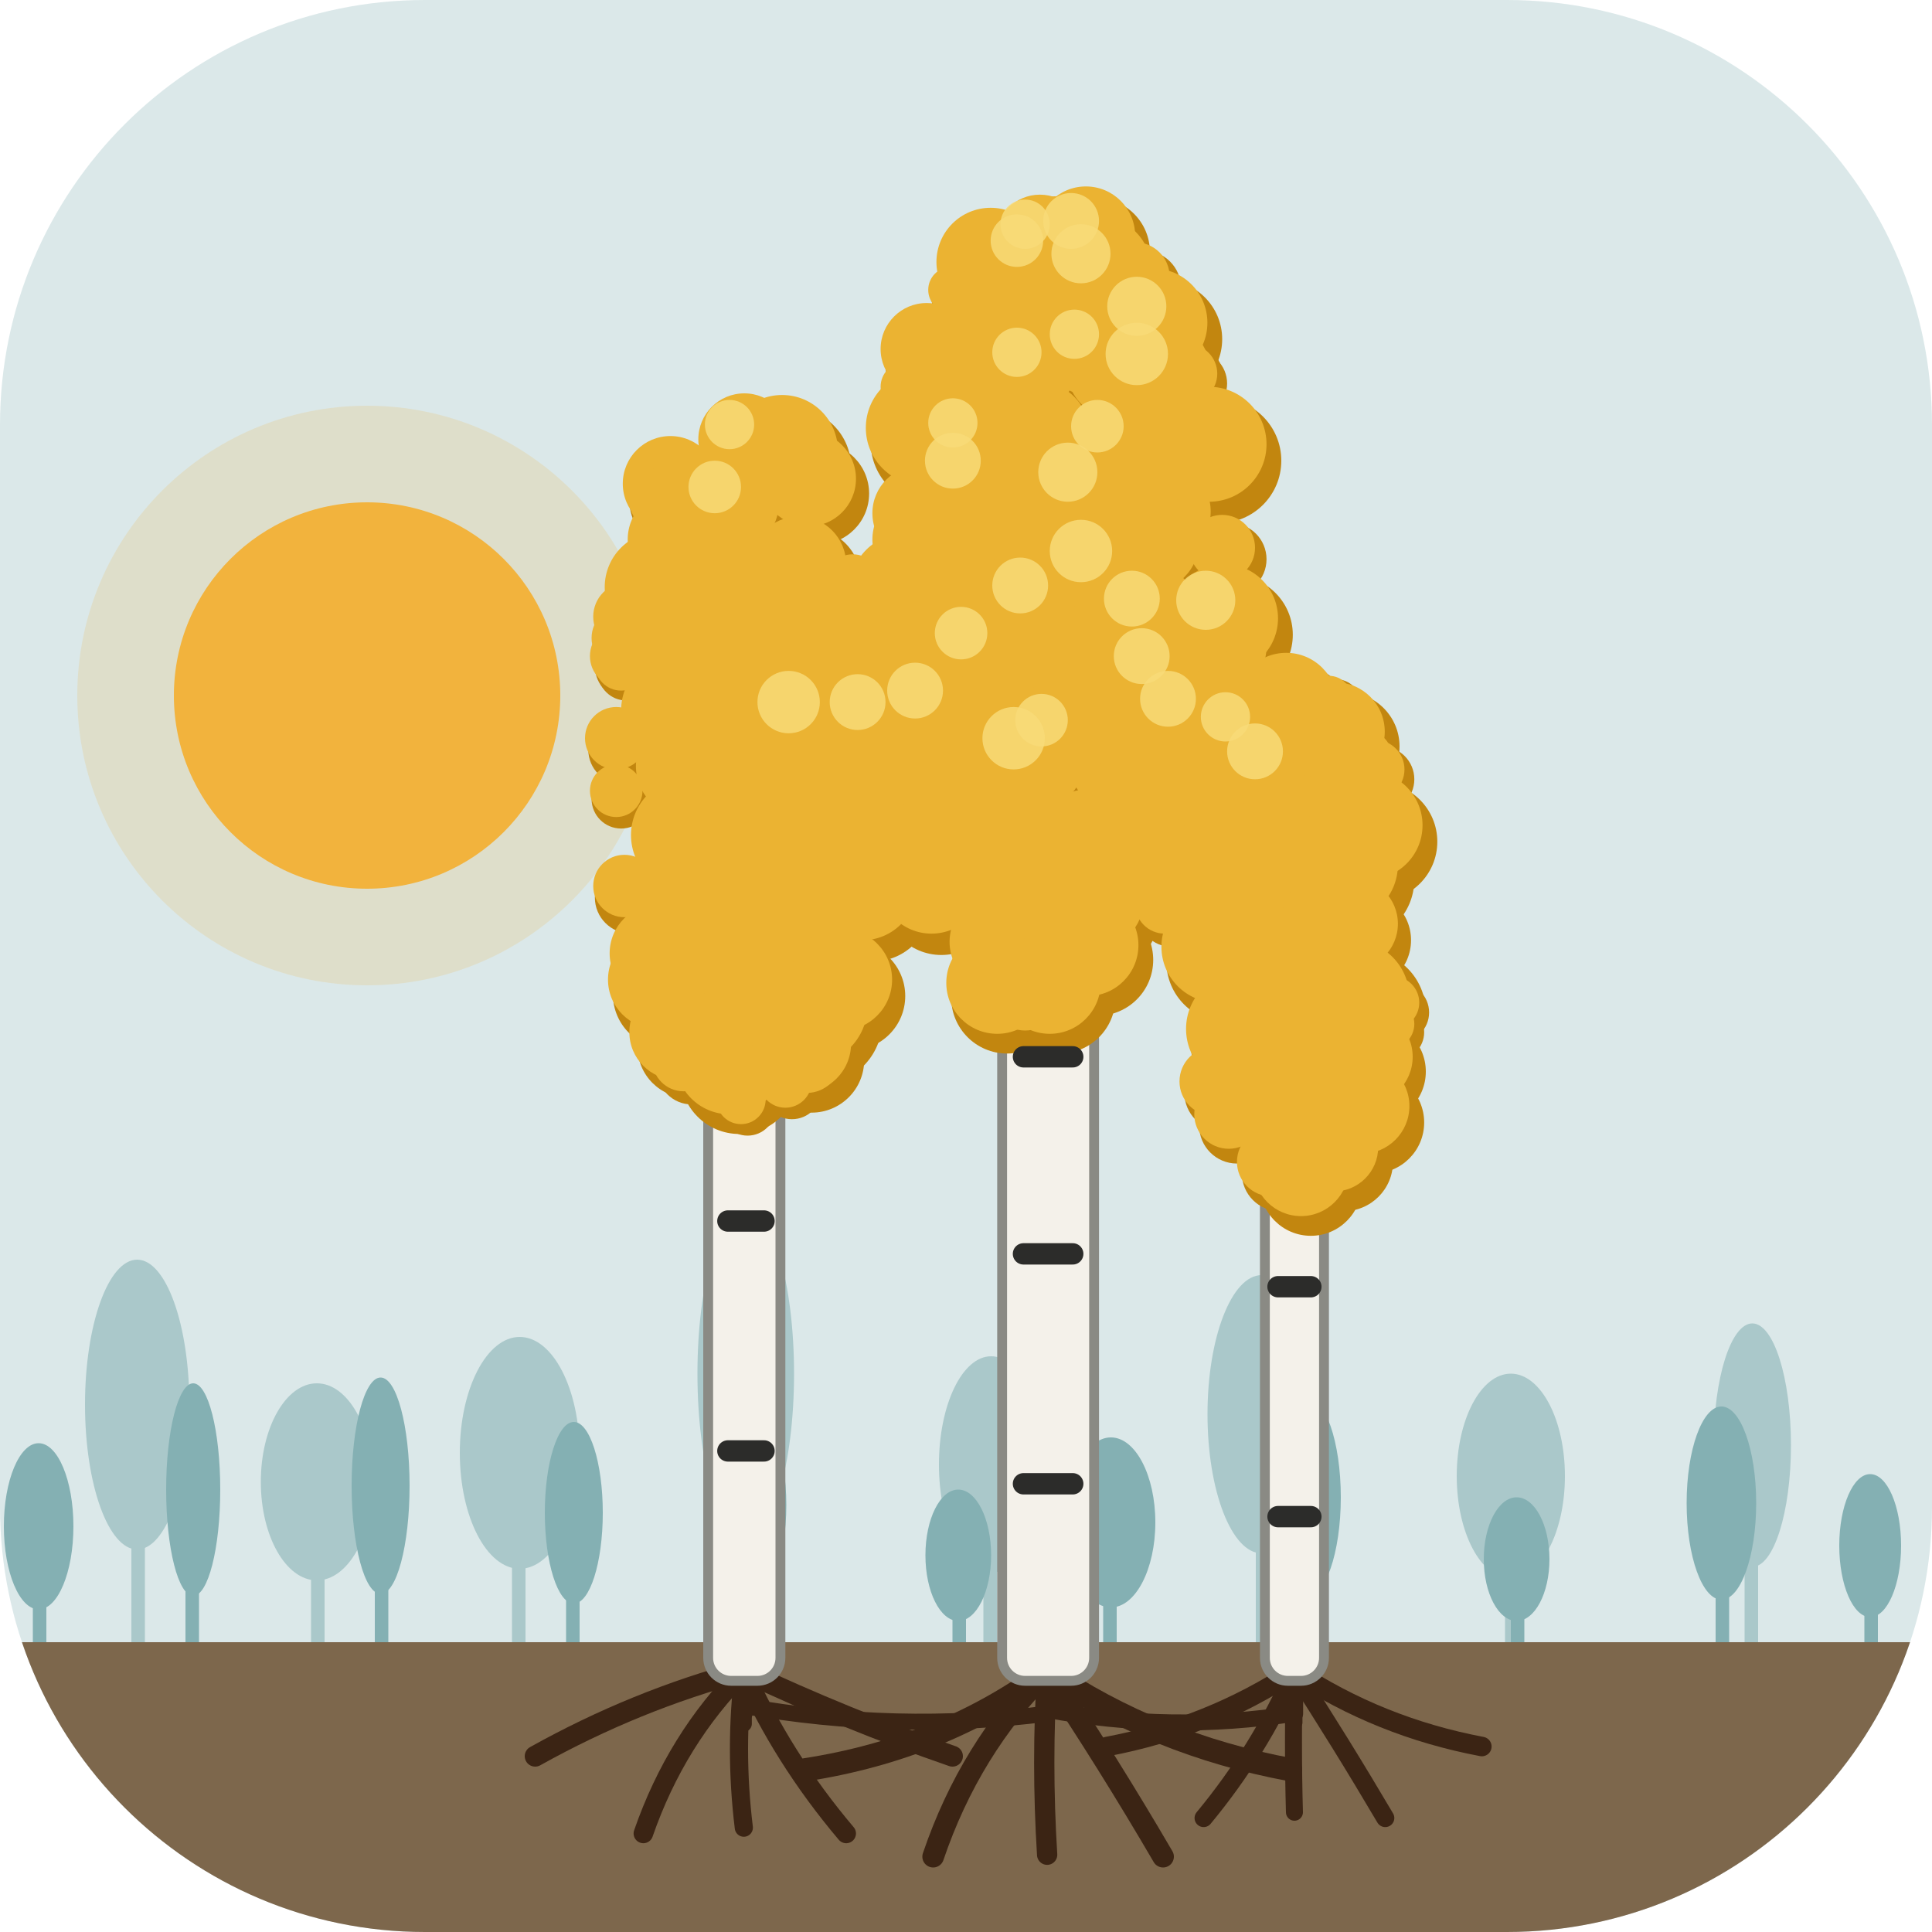
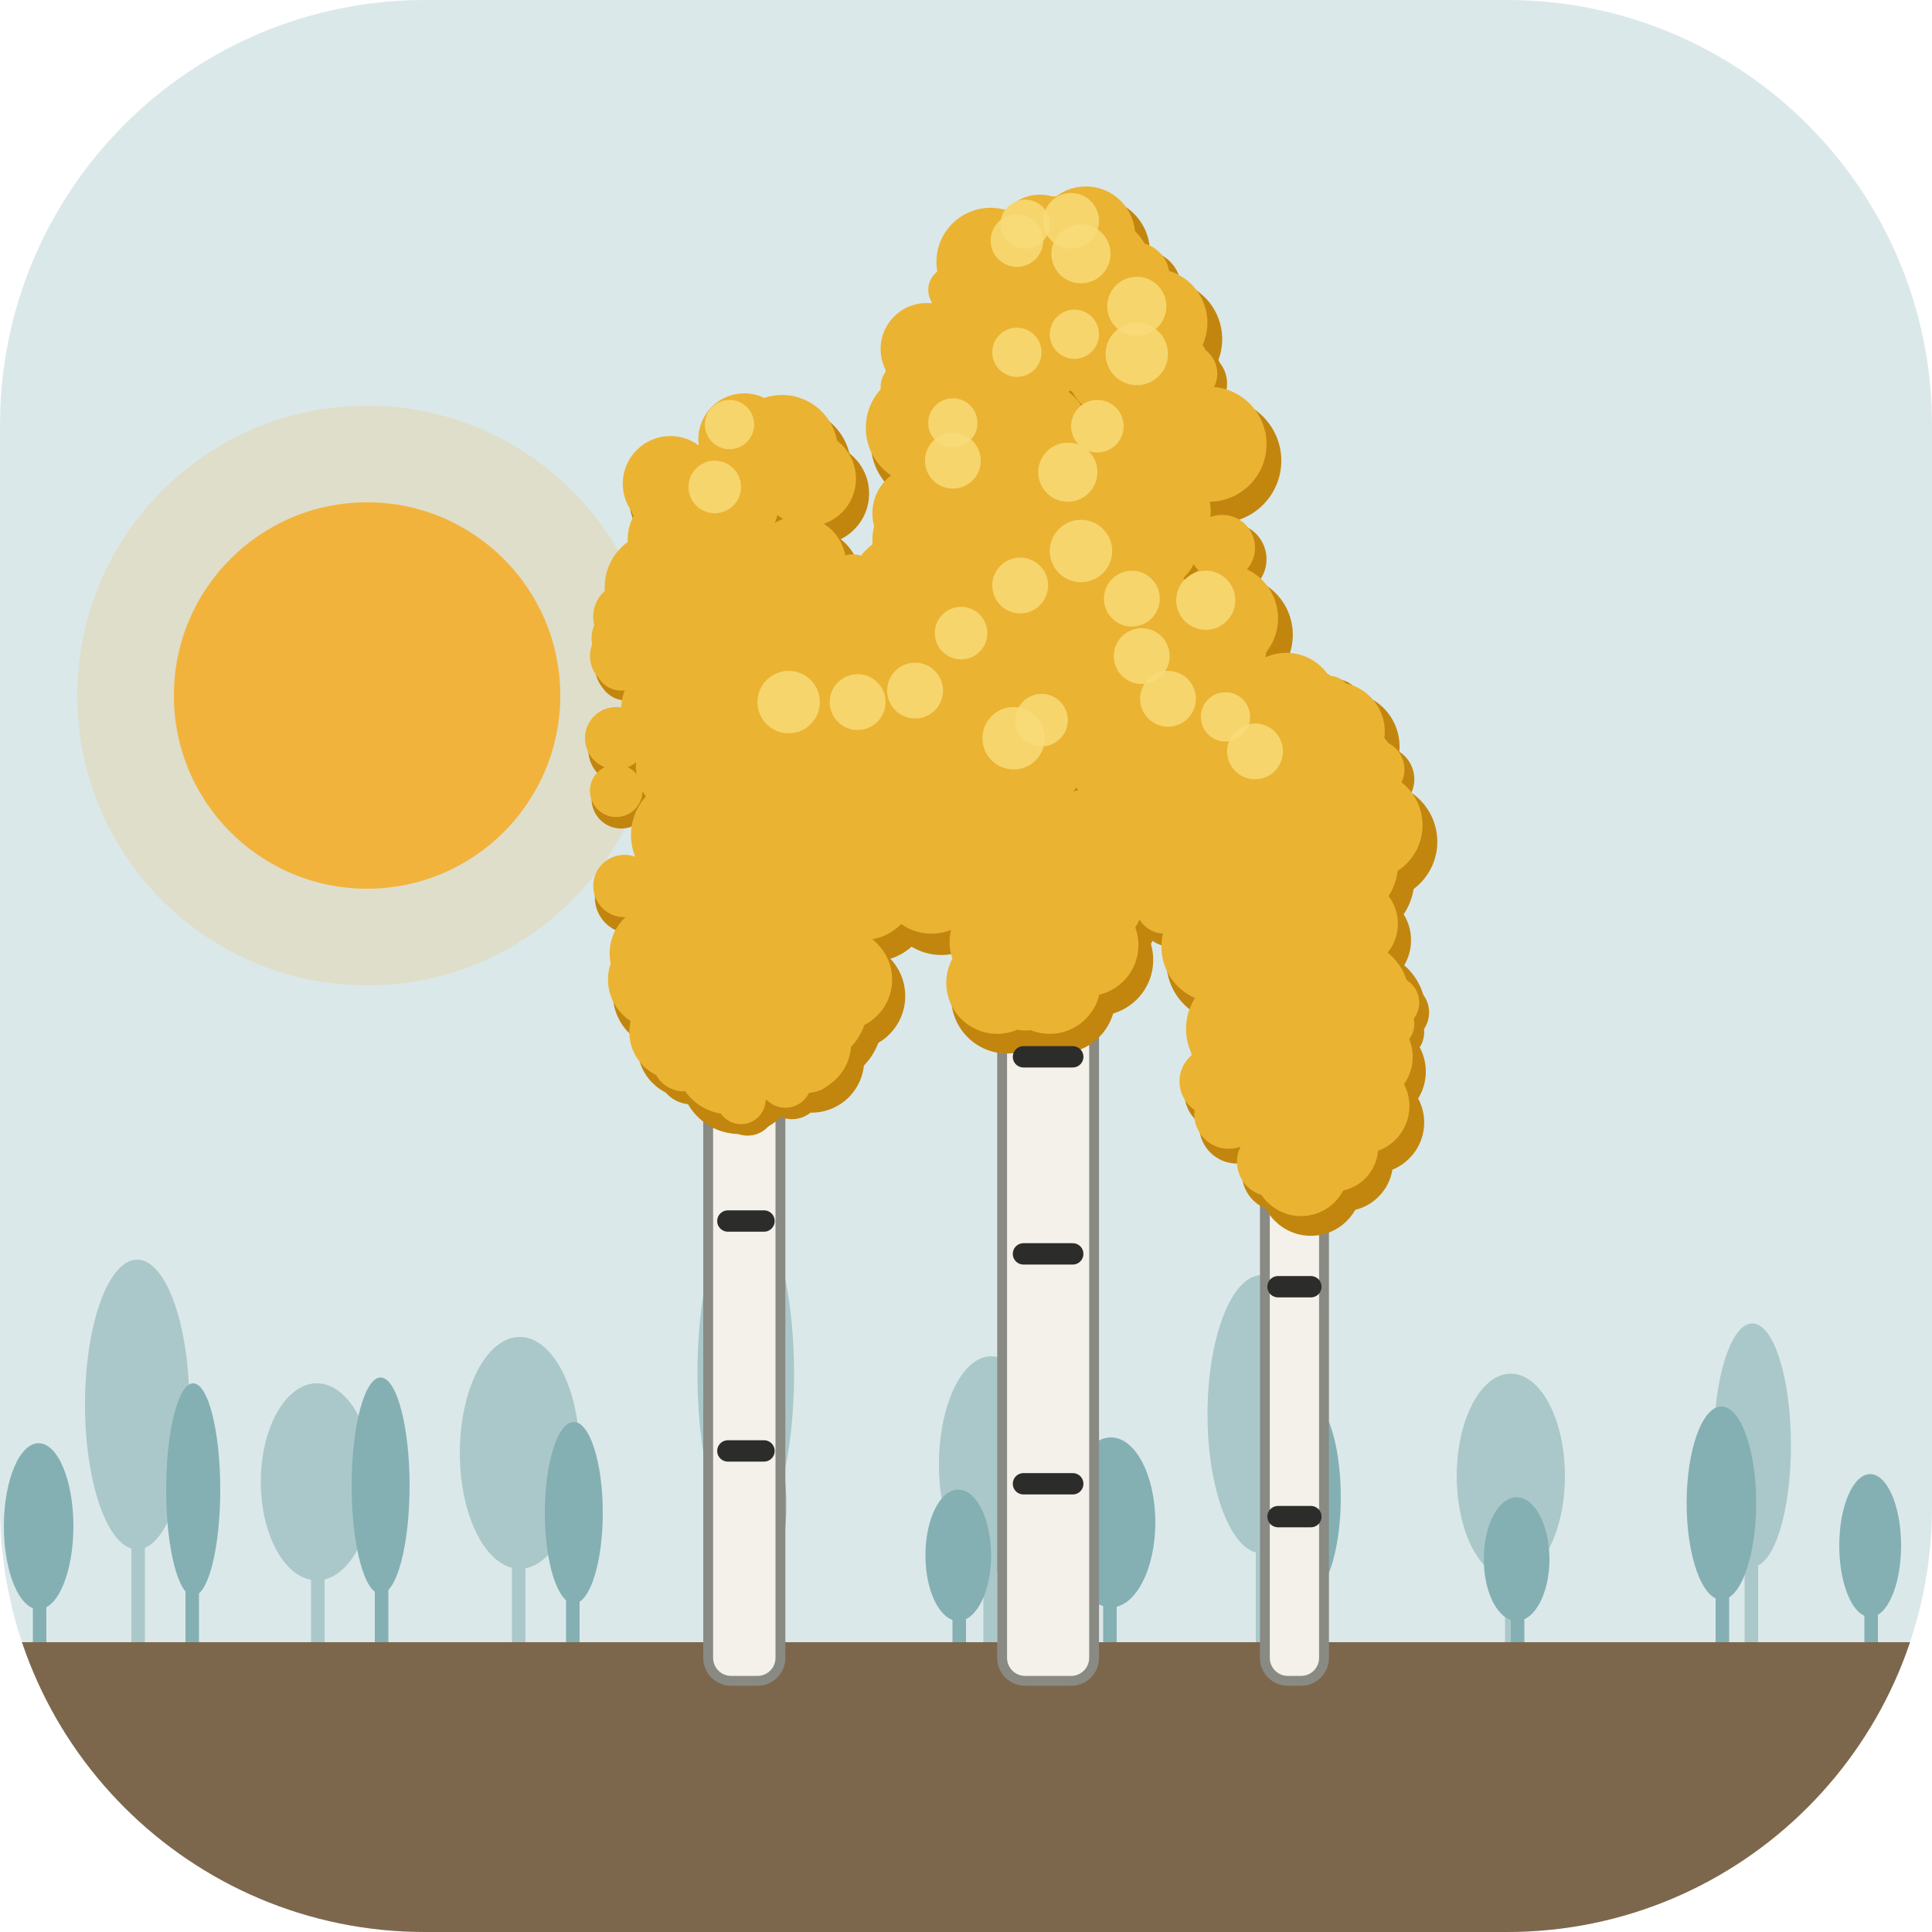
<svg xmlns="http://www.w3.org/2000/svg" role="img" aria-label="Aspen mark" width="96" height="96" viewBox="0 0 100 100" aria-hidden="true">
  <defs>
    <clipPath id="taspen96">
      <rect width="100" height="100" rx="22" />
    </clipPath>
  </defs>
  <g clip-path="url(#taspen96)">
    <rect width="100" height="100" fill="#DBE8E9" />
    <circle cx="19" cy="36" r="15" fill="#F2B33D" fill-opacity="0.18" />
    <circle cx="19" cy="36" r="10" fill="#F2B33D" />
    <g fill="#AAC8CA">
      <rect x="-4.3" y="77.1" width="0.7" height="7.9" />
      <ellipse cx="-4.0" cy="75.2" rx="2.6" ry="6.0" />
      <rect x="6.8" y="75.1" width="0.7" height="9.9" />
      <ellipse cx="7.1" cy="72.7" rx="2.7" ry="7.5" />
      <rect x="16.1" y="78.3" width="0.7" height="6.7" />
      <ellipse cx="16.4" cy="76.7" rx="2.9" ry="5.1" />
      <rect x="26.5" y="77.1" width="0.7" height="7.9" />
      <ellipse cx="26.9" cy="75.2" rx="3.1" ry="6.0" />
      <rect x="38.2" y="73.8" width="0.7" height="11.2" />
      <ellipse cx="38.6" cy="71.1" rx="2.5" ry="8.5" />
      <rect x="50.9" y="77.6" width="0.7" height="7.4" />
      <ellipse cx="51.3" cy="75.8" rx="2.7" ry="5.6" />
      <rect x="65.0" y="75.5" width="0.7" height="9.5" />
      <ellipse cx="65.3" cy="73.2" rx="2.8" ry="7.2" />
      <rect x="77.9" y="78.0" width="0.7" height="7.0" />
      <ellipse cx="78.2" cy="76.4" rx="2.8" ry="5.3" />
      <rect x="90.3" y="76.7" width="0.7" height="8.3" />
      <ellipse cx="90.7" cy="74.8" rx="2.0" ry="6.3" />
      <rect x="104.4" y="75.8" width="0.7" height="9.2" />
      <ellipse cx="104.7" cy="73.6" rx="2.8" ry="7.0" />
    </g>
    <g fill="#84B0B3">
      <rect x="1.7" y="80.4" width="0.7" height="5.6" />
      <ellipse cx="2.0" cy="79.0" rx="1.8" ry="4.3" />
      <rect x="9.6" y="78.8" width="0.7" height="7.2" />
      <ellipse cx="10.0" cy="77.1" rx="1.4" ry="5.5" />
      <rect x="19.4" y="78.7" width="0.7" height="7.3" />
      <ellipse cx="19.7" cy="76.9" rx="1.5" ry="5.6" />
      <rect x="29.3" y="79.8" width="0.7" height="6.2" />
      <ellipse cx="29.7" cy="78.3" rx="1.5" ry="4.7" />
      <rect x="38.5" y="79.4" width="0.7" height="6.6" />
      <ellipse cx="38.8" cy="77.9" rx="1.9" ry="5.0" />
      <rect x="49.3" y="81.5" width="0.7" height="4.5" />
      <ellipse cx="49.6" cy="80.5" rx="1.7" ry="3.4" />
      <rect x="57.1" y="80.2" width="0.7" height="5.8" />
      <ellipse cx="57.5" cy="78.8" rx="2.3" ry="4.4" />
      <rect x="67.3" y="79.2" width="0.7" height="6.8" />
      <ellipse cx="67.6" cy="77.5" rx="1.8" ry="5.2" />
      <rect x="78.2" y="81.8" width="0.7" height="4.2" />
      <ellipse cx="78.5" cy="80.7" rx="1.7" ry="3.2" />
      <rect x="88.8" y="79.4" width="0.7" height="6.6" />
      <ellipse cx="89.1" cy="77.8" rx="1.8" ry="5.0" />
      <rect x="96.5" y="81.1" width="0.7" height="4.9" />
      <ellipse cx="96.8" cy="80.0" rx="1.6" ry="3.7" />
    </g>
    <rect x="0" y="85" width="100" height="15" fill="#7D674C" />
-     <path d="M38.5 86.5Q43.8 89.0 49.3 90.9" stroke="#3B2414" stroke-width="1.08" fill="none" stroke-linecap="round" />
-     <path d="M38.5 86.5Q32.9 88.0 27.7 90.9" stroke="#3B2414" stroke-width="1.08" fill="none" stroke-linecap="round" />
-     <path d="M38.5 86.5Q40.5 91.0 43.8 94.9" stroke="#3B2414" stroke-width="1.01" fill="none" stroke-linecap="round" />
-     <path d="M38.5 86.5Q35.0 90.0 33.3 94.9" stroke="#3B2414" stroke-width="1.01" fill="none" stroke-linecap="round" />
-     <path d="M38.5 86.5Q38.0 90.5 38.5 94.6" stroke="#3B2414" stroke-width="0.94" fill="none" stroke-linecap="round" />
-     <path d="M54.2 86.5Q59.8 90.3 66.8 91.6" stroke="#3B2414" stroke-width="1.20" fill="none" stroke-linecap="round" />
-     <path d="M54.2 86.5Q48.8 90.5 41.7 91.6" stroke="#3B2414" stroke-width="1.20" fill="none" stroke-linecap="round" />
-     <path d="M54.2 86.5Q57.4 91.3 60.2 96.1" stroke="#3B2414" stroke-width="1.12" fill="none" stroke-linecap="round" />
-     <path d="M54.2 86.5Q50.2 90.5 48.3 96.1" stroke="#3B2414" stroke-width="1.12" fill="none" stroke-linecap="round" />
-     <path d="M54.2 86.5Q53.9 91.2 54.2 96.0" stroke="#3B2414" stroke-width="1.05" fill="none" stroke-linecap="round" />
-     <path d="M67.0 86.5Q71.4 89.4 76.7 90.4" stroke="#3B2414" stroke-width="1.01" fill="none" stroke-linecap="round" />
-     <path d="M67.0 86.5Q62.6 89.4 57.3 90.4" stroke="#3B2414" stroke-width="1.01" fill="none" stroke-linecap="round" />
-     <path d="M67.0 86.5Q69.4 90.2 71.7 94.1" stroke="#3B2414" stroke-width="0.94" fill="none" stroke-linecap="round" />
-     <path d="M67.0 86.5Q65.2 90.6 62.3 94.1" stroke="#3B2414" stroke-width="0.94" fill="none" stroke-linecap="round" />
-     <path d="M67.0 86.5Q66.9 90.2 67.0 93.8" stroke="#3B2414" stroke-width="0.88" fill="none" stroke-linecap="round" />
-     <path d="M38.5 88.8Q38.5 89.7 38.5 88.7M38.5 88.3Q46.4 89.7 54.2 88.7M54.2 88.5Q60.6 89.7 67.0 88.7M67.0 88.5Q67.0 89.7 67.0 88.7" stroke="#3B2414" stroke-width="0.83" fill="none" stroke-linecap="round" />
-     <path d="M38.5 86.5V88.7" stroke="#3B2414" stroke-width="0.90" stroke-linecap="round" />
-     <path d="M54.2 86.5V88.7" stroke="#3B2414" stroke-width="0.90" stroke-linecap="round" />
-     <path d="M67.0 86.5V88.7" stroke="#3B2414" stroke-width="0.90" stroke-linecap="round" />
    <g transform="translate(7.5 10.5) scale(0.85)">
      <rect x="34.3" y="40" width="4.4" height="50" rx="1.4" fill="#F4F1EA" stroke="#8A8A84" stroke-width="0.6" />
      <rect x="52.2" y="30" width="5.6" height="60" rx="1.4" fill="#F4F1EA" stroke="#8A8A84" stroke-width="0.6" />
      <rect x="68.2" y="50" width="3.6" height="40" rx="1.4" fill="#F4F1EA" stroke="#8A8A84" stroke-width="0.6" />
      <g fill="#C2860F">
        <circle cx="55.1" cy="3.1" r="3.0" />
        <circle cx="57.9" cy="3.0" r="3.3" />
        <circle cx="52.1" cy="4.6" r="3.5" />
        <circle cx="54.6" cy="4.2" r="3.2" />
        <circle cx="58.6" cy="5.1" r="3.5" />
        <circle cx="48.2" cy="9.9" r="3.1" />
        <circle cx="51.4" cy="9.4" r="3.3" />
        <circle cx="56.0" cy="8.8" r="3.0" />
        <circle cx="58.1" cy="9.8" r="3.0" />
        <circle cx="62.0" cy="8.3" r="3.6" />
        <circle cx="48.4" cy="13.2" r="3.2" />
        <circle cx="50.4" cy="11.8" r="3.2" />
        <circle cx="54.5" cy="11.0" r="3.0" />
        <circle cx="59.9" cy="11.0" r="3.5" />
        <circle cx="62.1" cy="11.3" r="3.7" />
        <circle cx="37.1" cy="15.3" r="3.0" />
        <circle cx="39.4" cy="16.1" r="3.6" />
        <circle cx="48.0" cy="14.6" r="3.8" />
        <circle cx="50.6" cy="15.2" r="3.0" />
        <circle cx="55.0" cy="15.0" r="3.3" />
        <circle cx="59.5" cy="15.5" r="3.1" />
        <circle cx="63.4" cy="16.0" r="3.7" />
        <circle cx="65.4" cy="15.7" r="3.8" />
        <circle cx="32.6" cy="18.1" r="3.1" />
        <circle cx="36.2" cy="19.3" r="3.3" />
        <circle cx="41.0" cy="17.7" r="3.1" />
        <circle cx="47.8" cy="19.8" r="3.2" />
        <circle cx="50.8" cy="17.7" r="3.4" />
        <circle cx="54.8" cy="18.7" r="2.9" />
        <circle cx="57.8" cy="18.5" r="3.7" />
        <circle cx="62.3" cy="19.8" r="3.5" />
        <circle cx="33.0" cy="21.4" r="3.3" />
        <circle cx="36.7" cy="23.2" r="3.6" />
        <circle cx="40.4" cy="23.0" r="3.2" />
        <circle cx="47.9" cy="21.5" r="3.3" />
        <circle cx="52.3" cy="21.5" r="3.6" />
        <circle cx="54.2" cy="23.2" r="3.6" />
        <circle cx="58.6" cy="23.3" r="3.7" />
        <circle cx="61.7" cy="21.5" r="3.4" />
        <circle cx="32.0" cy="24.4" r="3.7" />
        <circle cx="36.4" cy="25.5" r="3.4" />
        <circle cx="40.8" cy="26.5" r="3.7" />
        <circle cx="47.0" cy="24.5" r="3.8" />
        <circle cx="50.5" cy="25.7" r="3.8" />
        <circle cx="54.9" cy="25.3" r="3.3" />
        <circle cx="60.1" cy="26.0" r="3.7" />
        <circle cx="61.7" cy="26.1" r="3.3" />
        <circle cx="66.3" cy="26.3" r="3.6" />
        <circle cx="32.7" cy="28.0" r="3.5" />
        <circle cx="37.5" cy="29.8" r="3.0" />
        <circle cx="40.0" cy="28.2" r="3.2" />
        <circle cx="45.2" cy="28.7" r="3.2" />
        <circle cx="47.3" cy="28.7" r="3.6" />
        <circle cx="51.2" cy="28.1" r="3.1" />
        <circle cx="54.7" cy="29.8" r="3.1" />
        <circle cx="59.6" cy="27.9" r="3.7" />
        <circle cx="62.2" cy="29.5" r="3.3" />
        <circle cx="65.5" cy="27.9" r="3.7" />
        <circle cx="33.1" cy="31.8" r="3.8" />
        <circle cx="36.7" cy="32.9" r="3.0" />
        <circle cx="40.8" cy="32.5" r="3.8" />
        <circle cx="45.0" cy="32.4" r="3.5" />
        <circle cx="48.4" cy="31.7" r="3.4" />
        <circle cx="52.2" cy="32.5" r="3.4" />
        <circle cx="56.1" cy="33.4" r="3.2" />
        <circle cx="58.0" cy="32.5" r="3.0" />
        <circle cx="63.9" cy="32.2" r="3.4" />
        <circle cx="67.3" cy="33.1" r="3.0" />
        <circle cx="70.1" cy="31.5" r="3.4" />
        <circle cx="73.1" cy="33.1" r="3.3" />
        <circle cx="33.6" cy="35.2" r="3.4" />
        <circle cx="37.0" cy="34.9" r="3.0" />
        <circle cx="41.2" cy="34.8" r="3.6" />
        <circle cx="44.6" cy="35.8" r="3.2" />
        <circle cx="48.7" cy="36.3" r="3.0" />
        <circle cx="52.5" cy="35.9" r="3.2" />
        <circle cx="54.5" cy="34.7" r="3.7" />
        <circle cx="59.9" cy="35.2" r="3.1" />
        <circle cx="61.8" cy="35.4" r="3.2" />
        <circle cx="65.4" cy="35.1" r="3.7" />
        <circle cx="69.2" cy="35.4" r="3.4" />
        <circle cx="73.2" cy="34.5" r="3.0" />
        <circle cx="33.7" cy="39.5" r="3.8" />
        <circle cx="36.2" cy="38.4" r="3.8" />
        <circle cx="40.6" cy="40.0" r="3.3" />
        <circle cx="43.9" cy="39.5" r="3.8" />
        <circle cx="47.0" cy="38.4" r="2.9" />
        <circle cx="51.7" cy="40.0" r="3.5" />
        <circle cx="54.5" cy="39.4" r="3.6" />
        <circle cx="58.1" cy="40.0" r="3.6" />
        <circle cx="62.7" cy="38.6" r="3.1" />
        <circle cx="66.4" cy="38.7" r="3.1" />
        <circle cx="70.6" cy="39.4" r="3.9" />
        <circle cx="75.1" cy="38.9" r="3.6" />
        <circle cx="33.0" cy="43.5" r="2.9" />
        <circle cx="36.5" cy="42.0" r="3.7" />
        <circle cx="41.4" cy="42.3" r="3.0" />
        <circle cx="44.3" cy="42.6" r="3.6" />
        <circle cx="48.5" cy="42.3" r="3.5" />
        <circle cx="52.2" cy="41.2" r="3.1" />
        <circle cx="55.7" cy="43.5" r="3.9" />
        <circle cx="58.5" cy="43.5" r="3.2" />
        <circle cx="62.7" cy="41.5" r="3.5" />
        <circle cx="66.3" cy="42.8" r="3.9" />
        <circle cx="69.4" cy="42.7" r="3.5" />
        <circle cx="73.5" cy="41.2" r="3.8" />
        <circle cx="31.9" cy="46.7" r="3.3" />
        <circle cx="36.5" cy="45.8" r="3.3" />
        <circle cx="41.4" cy="45.6" r="3.6" />
        <circle cx="52.6" cy="46.0" r="3.3" />
        <circle cx="56.2" cy="44.8" r="3.1" />
        <circle cx="58.0" cy="46.1" r="3.4" />
        <circle cx="65.9" cy="46.2" r="3.7" />
        <circle cx="70.0" cy="46.6" r="2.9" />
        <circle cx="74.1" cy="44.9" r="3.0" />
        <circle cx="31.8" cy="48.2" r="3.3" />
        <circle cx="37.4" cy="48.6" r="3.0" />
        <circle cx="41.0" cy="49.8" r="3.9" />
        <circle cx="43.0" cy="48.3" r="3.3" />
        <circle cx="52.5" cy="48.4" r="3.4" />
        <circle cx="55.7" cy="48.4" r="3.4" />
        <circle cx="67.7" cy="49.3" r="3.1" />
        <circle cx="69.6" cy="48.0" r="3.8" />
        <circle cx="74.2" cy="49.3" r="3.8" />
        <circle cx="33.1" cy="51.4" r="3.1" />
        <circle cx="36.2" cy="53.1" r="3.6" />
        <circle cx="40.6" cy="52.2" r="3.2" />
        <circle cx="67.5" cy="51.3" r="3.8" />
        <circle cx="70.7" cy="52.2" r="3.2" />
        <circle cx="74.9" cy="52.9" r="3.1" />
        <circle cx="70.1" cy="56.0" r="3.5" />
        <circle cx="74.8" cy="56.0" r="3.1" />
        <circle cx="71.0" cy="59.8" r="3.1" />
        <circle cx="73.0" cy="58.4" r="3.0" />
        <circle cx="29.9" cy="25.9" r="2.4" />
        <circle cx="29.0" cy="36.3" r="1.8" />
        <circle cx="40.7" cy="52.8" r="2.4" />
        <circle cx="29.3" cy="28.6" r="1.7" />
        <circle cx="43.5" cy="23.6" r="1.9" />
        <circle cx="44.7" cy="32.6" r="2.0" />
        <circle cx="36.7" cy="55.1" r="1.7" />
        <circle cx="44.7" cy="36.8" r="2.2" />
        <circle cx="33.3" cy="52.8" r="2.1" />
        <circle cx="41.1" cy="17.3" r="1.9" />
        <circle cx="29.1" cy="33.3" r="2.1" />
        <circle cx="32.0" cy="18.5" r="1.8" />
        <circle cx="39.4" cy="54.0" r="1.8" />
        <circle cx="44.7" cy="37.3" r="2.1" />
        <circle cx="32.0" cy="18.7" r="2.2" />
        <circle cx="29.6" cy="42.3" r="2.2" />
        <circle cx="29.6" cy="27.2" r="2.3" />
        <circle cx="29.5" cy="28.2" r="2.1" />
        <circle cx="46.6" cy="11.7" r="1.7" />
        <circle cx="65.0" cy="36.6" r="2.2" />
        <circle cx="51.6" cy="3.6" r="2.0" />
        <circle cx="64.6" cy="13.4" r="1.7" />
        <circle cx="54.2" cy="2.2" r="2.0" />
        <circle cx="63.8" cy="39.9" r="1.6" />
        <circle cx="66.0" cy="29.3" r="1.7" />
        <circle cx="57.2" cy="2.4" r="1.9" />
        <circle cx="65.7" cy="32.5" r="1.9" />
        <circle cx="66.1" cy="21.7" r="2.2" />
        <circle cx="52.0" cy="47.9" r="1.9" />
        <circle cx="48.1" cy="43.0" r="1.7" />
        <circle cx="49.4" cy="5.8" r="1.5" />
        <circle cx="44.8" cy="29.6" r="2.3" />
        <circle cx="55.9" cy="2.1" r="2.1" />
        <circle cx="60.8" cy="5.2" r="2.3" />
        <circle cx="54.1" cy="49.0" r="2.3" />
        <circle cx="63.9" cy="11.0" r="2.0" />
        <circle cx="62.5" cy="43.3" r="2.0" />
        <circle cx="44.7" cy="26.2" r="2.4" />
        <circle cx="55.7" cy="49.2" r="2.1" />
        <circle cx="56.0" cy="2.1" r="2.0" />
        <circle cx="69.1" cy="59.1" r="2.3" />
        <circle cx="70.2" cy="59.4" r="2.3" />
        <circle cx="75.3" cy="35.1" r="2.0" />
        <circle cx="76.4" cy="49.3" r="1.8" />
        <circle cx="76.2" cy="50.5" r="1.7" />
        <circle cx="66.5" cy="56.2" r="2.0" />
        <circle cx="72.5" cy="30.6" r="1.6" />
        <circle cx="70.1" cy="29.8" r="1.6" />
        <circle cx="68.8" cy="30.2" r="1.5" />
        <circle cx="66.5" cy="56.2" r="2.3" />
        <circle cx="74.8" cy="34.1" r="1.6" />
        <circle cx="65.6" cy="54.2" r="2.3" />
        <circle cx="73.2" cy="57.8" r="1.9" />
      </g>
      <g fill="#EBB332">
        <circle cx="54.5" cy="2.2" r="2.7" />
        <circle cx="57.3" cy="2.0" r="3.0" />
        <circle cx="51.5" cy="3.6" r="3.3" />
        <circle cx="54.0" cy="3.3" r="3.0" />
        <circle cx="58.0" cy="4.1" r="3.3" />
        <circle cx="47.6" cy="8.9" r="2.8" />
        <circle cx="50.8" cy="8.4" r="3.1" />
        <circle cx="55.4" cy="7.9" r="2.8" />
        <circle cx="57.5" cy="8.9" r="2.8" />
        <circle cx="61.4" cy="7.3" r="3.3" />
        <circle cx="47.8" cy="12.3" r="3.0" />
        <circle cx="49.8" cy="10.8" r="2.9" />
        <circle cx="53.9" cy="10.0" r="2.8" />
        <circle cx="59.3" cy="10.0" r="3.2" />
        <circle cx="61.5" cy="10.4" r="3.4" />
        <circle cx="36.5" cy="14.4" r="2.8" />
        <circle cx="38.8" cy="15.1" r="3.4" />
        <circle cx="47.4" cy="13.7" r="3.5" />
        <circle cx="50.0" cy="14.3" r="2.8" />
        <circle cx="54.4" cy="14.0" r="3.1" />
        <circle cx="58.9" cy="14.6" r="2.9" />
        <circle cx="62.8" cy="15.0" r="3.4" />
        <circle cx="64.8" cy="14.7" r="3.5" />
        <circle cx="32.0" cy="17.1" r="2.9" />
        <circle cx="35.6" cy="18.3" r="3.0" />
        <circle cx="40.4" cy="16.8" r="2.9" />
        <circle cx="47.2" cy="18.9" r="2.9" />
        <circle cx="50.2" cy="16.7" r="3.1" />
        <circle cx="54.2" cy="17.8" r="2.7" />
        <circle cx="57.2" cy="17.5" r="3.4" />
        <circle cx="61.7" cy="18.8" r="3.2" />
        <circle cx="32.4" cy="20.5" r="3.0" />
        <circle cx="36.1" cy="22.2" r="3.3" />
        <circle cx="39.8" cy="22.0" r="2.9" />
        <circle cx="47.3" cy="20.5" r="3.0" />
        <circle cx="51.7" cy="20.6" r="3.3" />
        <circle cx="53.6" cy="22.3" r="3.3" />
        <circle cx="58.0" cy="22.3" r="3.4" />
        <circle cx="61.1" cy="20.6" r="3.1" />
        <circle cx="31.4" cy="23.4" r="3.4" />
        <circle cx="35.8" cy="24.5" r="3.1" />
        <circle cx="40.2" cy="25.5" r="3.4" />
        <circle cx="46.4" cy="23.6" r="3.5" />
        <circle cx="49.9" cy="24.7" r="3.5" />
        <circle cx="54.3" cy="24.3" r="3.1" />
        <circle cx="59.5" cy="25.0" r="3.4" />
        <circle cx="61.1" cy="25.1" r="3.1" />
        <circle cx="65.7" cy="25.3" r="3.3" />
        <circle cx="32.1" cy="27.1" r="3.2" />
        <circle cx="36.9" cy="28.8" r="2.8" />
        <circle cx="39.4" cy="27.3" r="3.0" />
        <circle cx="44.6" cy="27.7" r="3.0" />
        <circle cx="46.7" cy="27.8" r="3.3" />
        <circle cx="50.6" cy="27.2" r="2.9" />
        <circle cx="54.1" cy="28.9" r="2.8" />
        <circle cx="59.0" cy="27.0" r="3.4" />
        <circle cx="61.6" cy="28.6" r="3.1" />
        <circle cx="64.9" cy="27.0" r="3.4" />
        <circle cx="32.5" cy="30.9" r="3.5" />
        <circle cx="36.1" cy="31.9" r="2.8" />
        <circle cx="40.2" cy="31.6" r="3.5" />
        <circle cx="44.4" cy="31.4" r="3.2" />
        <circle cx="47.8" cy="30.7" r="3.2" />
        <circle cx="51.6" cy="31.5" r="3.2" />
        <circle cx="55.5" cy="32.4" r="2.9" />
        <circle cx="57.4" cy="31.6" r="2.8" />
        <circle cx="63.3" cy="31.2" r="3.2" />
        <circle cx="66.7" cy="32.2" r="2.8" />
        <circle cx="69.5" cy="30.5" r="3.1" />
        <circle cx="72.5" cy="32.2" r="3.0" />
        <circle cx="33.0" cy="34.3" r="3.1" />
        <circle cx="36.4" cy="33.9" r="2.8" />
        <circle cx="40.6" cy="33.9" r="3.3" />
        <circle cx="44.0" cy="34.9" r="3.0" />
        <circle cx="48.1" cy="35.3" r="2.7" />
        <circle cx="51.9" cy="35.0" r="2.9" />
        <circle cx="53.9" cy="33.7" r="3.4" />
        <circle cx="59.2" cy="34.3" r="2.8" />
        <circle cx="61.1" cy="34.5" r="2.9" />
        <circle cx="64.8" cy="34.2" r="3.4" />
        <circle cx="68.6" cy="34.4" r="3.1" />
        <circle cx="72.6" cy="33.6" r="2.7" />
        <circle cx="33.1" cy="38.5" r="3.5" />
        <circle cx="35.6" cy="37.4" r="3.5" />
        <circle cx="40.0" cy="39.0" r="3.0" />
        <circle cx="43.3" cy="38.5" r="3.5" />
        <circle cx="46.4" cy="37.5" r="2.7" />
        <circle cx="51.1" cy="39.0" r="3.2" />
        <circle cx="53.8" cy="38.5" r="3.3" />
        <circle cx="57.5" cy="39.0" r="3.3" />
        <circle cx="62.1" cy="37.7" r="2.8" />
        <circle cx="65.8" cy="37.7" r="2.9" />
        <circle cx="70.0" cy="38.4" r="3.6" />
        <circle cx="74.5" cy="37.9" r="3.3" />
        <circle cx="32.4" cy="42.5" r="2.7" />
        <circle cx="35.9" cy="41.0" r="3.4" />
        <circle cx="40.8" cy="41.3" r="2.7" />
        <circle cx="43.7" cy="41.6" r="3.3" />
        <circle cx="47.9" cy="41.3" r="3.2" />
        <circle cx="51.6" cy="40.3" r="2.9" />
        <circle cx="55.1" cy="42.5" r="3.5" />
        <circle cx="57.9" cy="42.5" r="2.9" />
        <circle cx="62.0" cy="40.6" r="3.2" />
        <circle cx="65.6" cy="41.8" r="3.6" />
        <circle cx="68.8" cy="41.8" r="3.2" />
        <circle cx="72.8" cy="40.3" r="3.5" />
        <circle cx="31.3" cy="45.7" r="3.0" />
        <circle cx="35.9" cy="44.9" r="3.1" />
        <circle cx="40.8" cy="44.7" r="3.3" />
        <circle cx="52.0" cy="45.0" r="3.0" />
        <circle cx="55.6" cy="43.9" r="2.9" />
        <circle cx="57.4" cy="45.2" r="3.1" />
        <circle cx="65.3" cy="45.3" r="3.4" />
        <circle cx="69.4" cy="45.6" r="2.7" />
        <circle cx="73.5" cy="43.9" r="2.8" />
        <circle cx="31.2" cy="47.3" r="3.0" />
        <circle cx="36.8" cy="47.6" r="2.8" />
        <circle cx="40.4" cy="48.9" r="3.6" />
        <circle cx="42.4" cy="47.3" r="3.1" />
        <circle cx="51.9" cy="47.5" r="3.1" />
        <circle cx="55.1" cy="47.5" r="3.1" />
        <circle cx="67.1" cy="48.4" r="2.9" />
        <circle cx="69.0" cy="47.1" r="3.5" />
        <circle cx="73.5" cy="48.4" r="3.5" />
        <circle cx="32.4" cy="50.5" r="2.9" />
        <circle cx="35.6" cy="52.2" r="3.3" />
        <circle cx="40.0" cy="51.2" r="3.0" />
        <circle cx="66.9" cy="50.3" r="3.5" />
        <circle cx="70.0" cy="51.2" r="2.9" />
        <circle cx="74.3" cy="52.0" r="2.9" />
        <circle cx="69.5" cy="55.1" r="3.2" />
        <circle cx="74.1" cy="55.0" r="2.9" />
        <circle cx="70.4" cy="58.8" r="2.9" />
        <circle cx="72.4" cy="57.5" r="2.7" />
        <circle cx="29.4" cy="25.2" r="2.1" />
        <circle cx="28.7" cy="35.8" r="1.6" />
        <circle cx="40.3" cy="52.1" r="2.1" />
        <circle cx="29.0" cy="28.1" r="1.6" />
        <circle cx="43.1" cy="23.1" r="1.7" />
        <circle cx="44.3" cy="32.0" r="1.8" />
        <circle cx="36.3" cy="54.6" r="1.5" />
        <circle cx="44.3" cy="36.1" r="2.0" />
        <circle cx="32.8" cy="52.2" r="1.9" />
        <circle cx="40.8" cy="16.7" r="1.7" />
        <circle cx="28.7" cy="32.6" r="1.9" />
        <circle cx="31.6" cy="17.9" r="1.7" />
        <circle cx="39.0" cy="53.5" r="1.6" />
        <circle cx="44.3" cy="36.7" r="1.9" />
        <circle cx="31.5" cy="18.1" r="2.0" />
        <circle cx="29.2" cy="41.6" r="1.9" />
        <circle cx="29.2" cy="26.5" r="2.0" />
        <circle cx="29.0" cy="27.6" r="1.9" />
        <circle cx="46.3" cy="11.2" r="1.5" />
        <circle cx="64.5" cy="36.0" r="2.0" />
        <circle cx="51.2" cy="3.0" r="1.8" />
        <circle cx="64.2" cy="12.9" r="1.5" />
        <circle cx="53.8" cy="1.6" r="1.8" />
        <circle cx="63.5" cy="39.4" r="1.5" />
        <circle cx="65.6" cy="28.8" r="1.5" />
        <circle cx="56.8" cy="1.8" r="1.7" />
        <circle cx="65.3" cy="31.9" r="1.8" />
        <circle cx="65.6" cy="21.0" r="2.0" />
        <circle cx="51.6" cy="47.3" r="1.7" />
        <circle cx="47.8" cy="42.4" r="1.6" />
        <circle cx="49.1" cy="5.3" r="1.4" />
        <circle cx="44.4" cy="28.9" r="2.1" />
        <circle cx="55.4" cy="1.5" r="1.9" />
        <circle cx="60.3" cy="4.5" r="2.1" />
        <circle cx="53.6" cy="48.3" r="2.1" />
        <circle cx="63.5" cy="10.4" r="1.8" />
        <circle cx="62.1" cy="42.7" r="1.8" />
        <circle cx="44.2" cy="25.5" r="2.1" />
        <circle cx="55.3" cy="48.5" r="1.9" />
        <circle cx="55.6" cy="1.5" r="1.8" />
        <circle cx="68.6" cy="58.4" r="2.1" />
        <circle cx="69.8" cy="58.7" r="2.0" />
        <circle cx="74.9" cy="34.5" r="1.8" />
        <circle cx="76.0" cy="48.7" r="1.6" />
        <circle cx="75.8" cy="50.0" r="1.5" />
        <circle cx="66.1" cy="55.6" r="1.8" />
        <circle cx="72.1" cy="30.2" r="1.4" />
        <circle cx="69.8" cy="29.3" r="1.5" />
        <circle cx="68.5" cy="29.7" r="1.4" />
        <circle cx="66.0" cy="55.5" r="2.1" />
        <circle cx="74.5" cy="33.6" r="1.4" />
        <circle cx="65.1" cy="53.5" r="2.1" />
        <circle cx="72.8" cy="57.2" r="1.7" />
      </g>
      <g fill="#F8DA78" fill-opacity="0.85">
        <circle cx="53.6" cy="1.3" r="1.5" />
        <circle cx="56.4" cy="1.1" r="1.7" />
        <circle cx="53.1" cy="2.3" r="1.6" />
        <circle cx="57.0" cy="3.1" r="1.8" />
        <circle cx="56.6" cy="8.0" r="1.5" />
        <circle cx="60.4" cy="6.3" r="1.8" />
        <circle cx="53.1" cy="9.1" r="1.5" />
        <circle cx="60.4" cy="9.2" r="1.9" />
        <circle cx="35.6" cy="13.5" r="1.5" />
        <circle cx="49.2" cy="13.4" r="1.5" />
        <circle cx="58.0" cy="13.6" r="1.6" />
        <circle cx="34.7" cy="17.3" r="1.6" />
        <circle cx="49.2" cy="15.7" r="1.7" />
        <circle cx="56.2" cy="16.4" r="1.8" />
        <circle cx="57.0" cy="21.2" r="1.9" />
        <circle cx="53.3" cy="23.3" r="1.7" />
        <circle cx="60.1" cy="24.1" r="1.7" />
        <circle cx="64.6" cy="24.2" r="1.8" />
        <circle cx="49.7" cy="26.2" r="1.6" />
        <circle cx="60.7" cy="27.6" r="1.7" />
        <circle cx="39.2" cy="30.4" r="1.9" />
        <circle cx="43.4" cy="30.4" r="1.7" />
        <circle cx="46.9" cy="29.7" r="1.7" />
        <circle cx="54.6" cy="31.5" r="1.6" />
        <circle cx="62.3" cy="30.2" r="1.7" />
        <circle cx="65.8" cy="31.3" r="1.5" />
        <circle cx="52.9" cy="32.6" r="1.9" />
        <circle cx="67.6" cy="33.4" r="1.7" />
      </g>
      <path d="M35.5 62h2.2M35.5 76h2.2M53.5 52h3M53.5 64h3M53.5 78h3M69 66h2M69 80h2" stroke="#2C2C2A" stroke-width="1.3" stroke-linecap="round" />
    </g>
  </g>
</svg>
